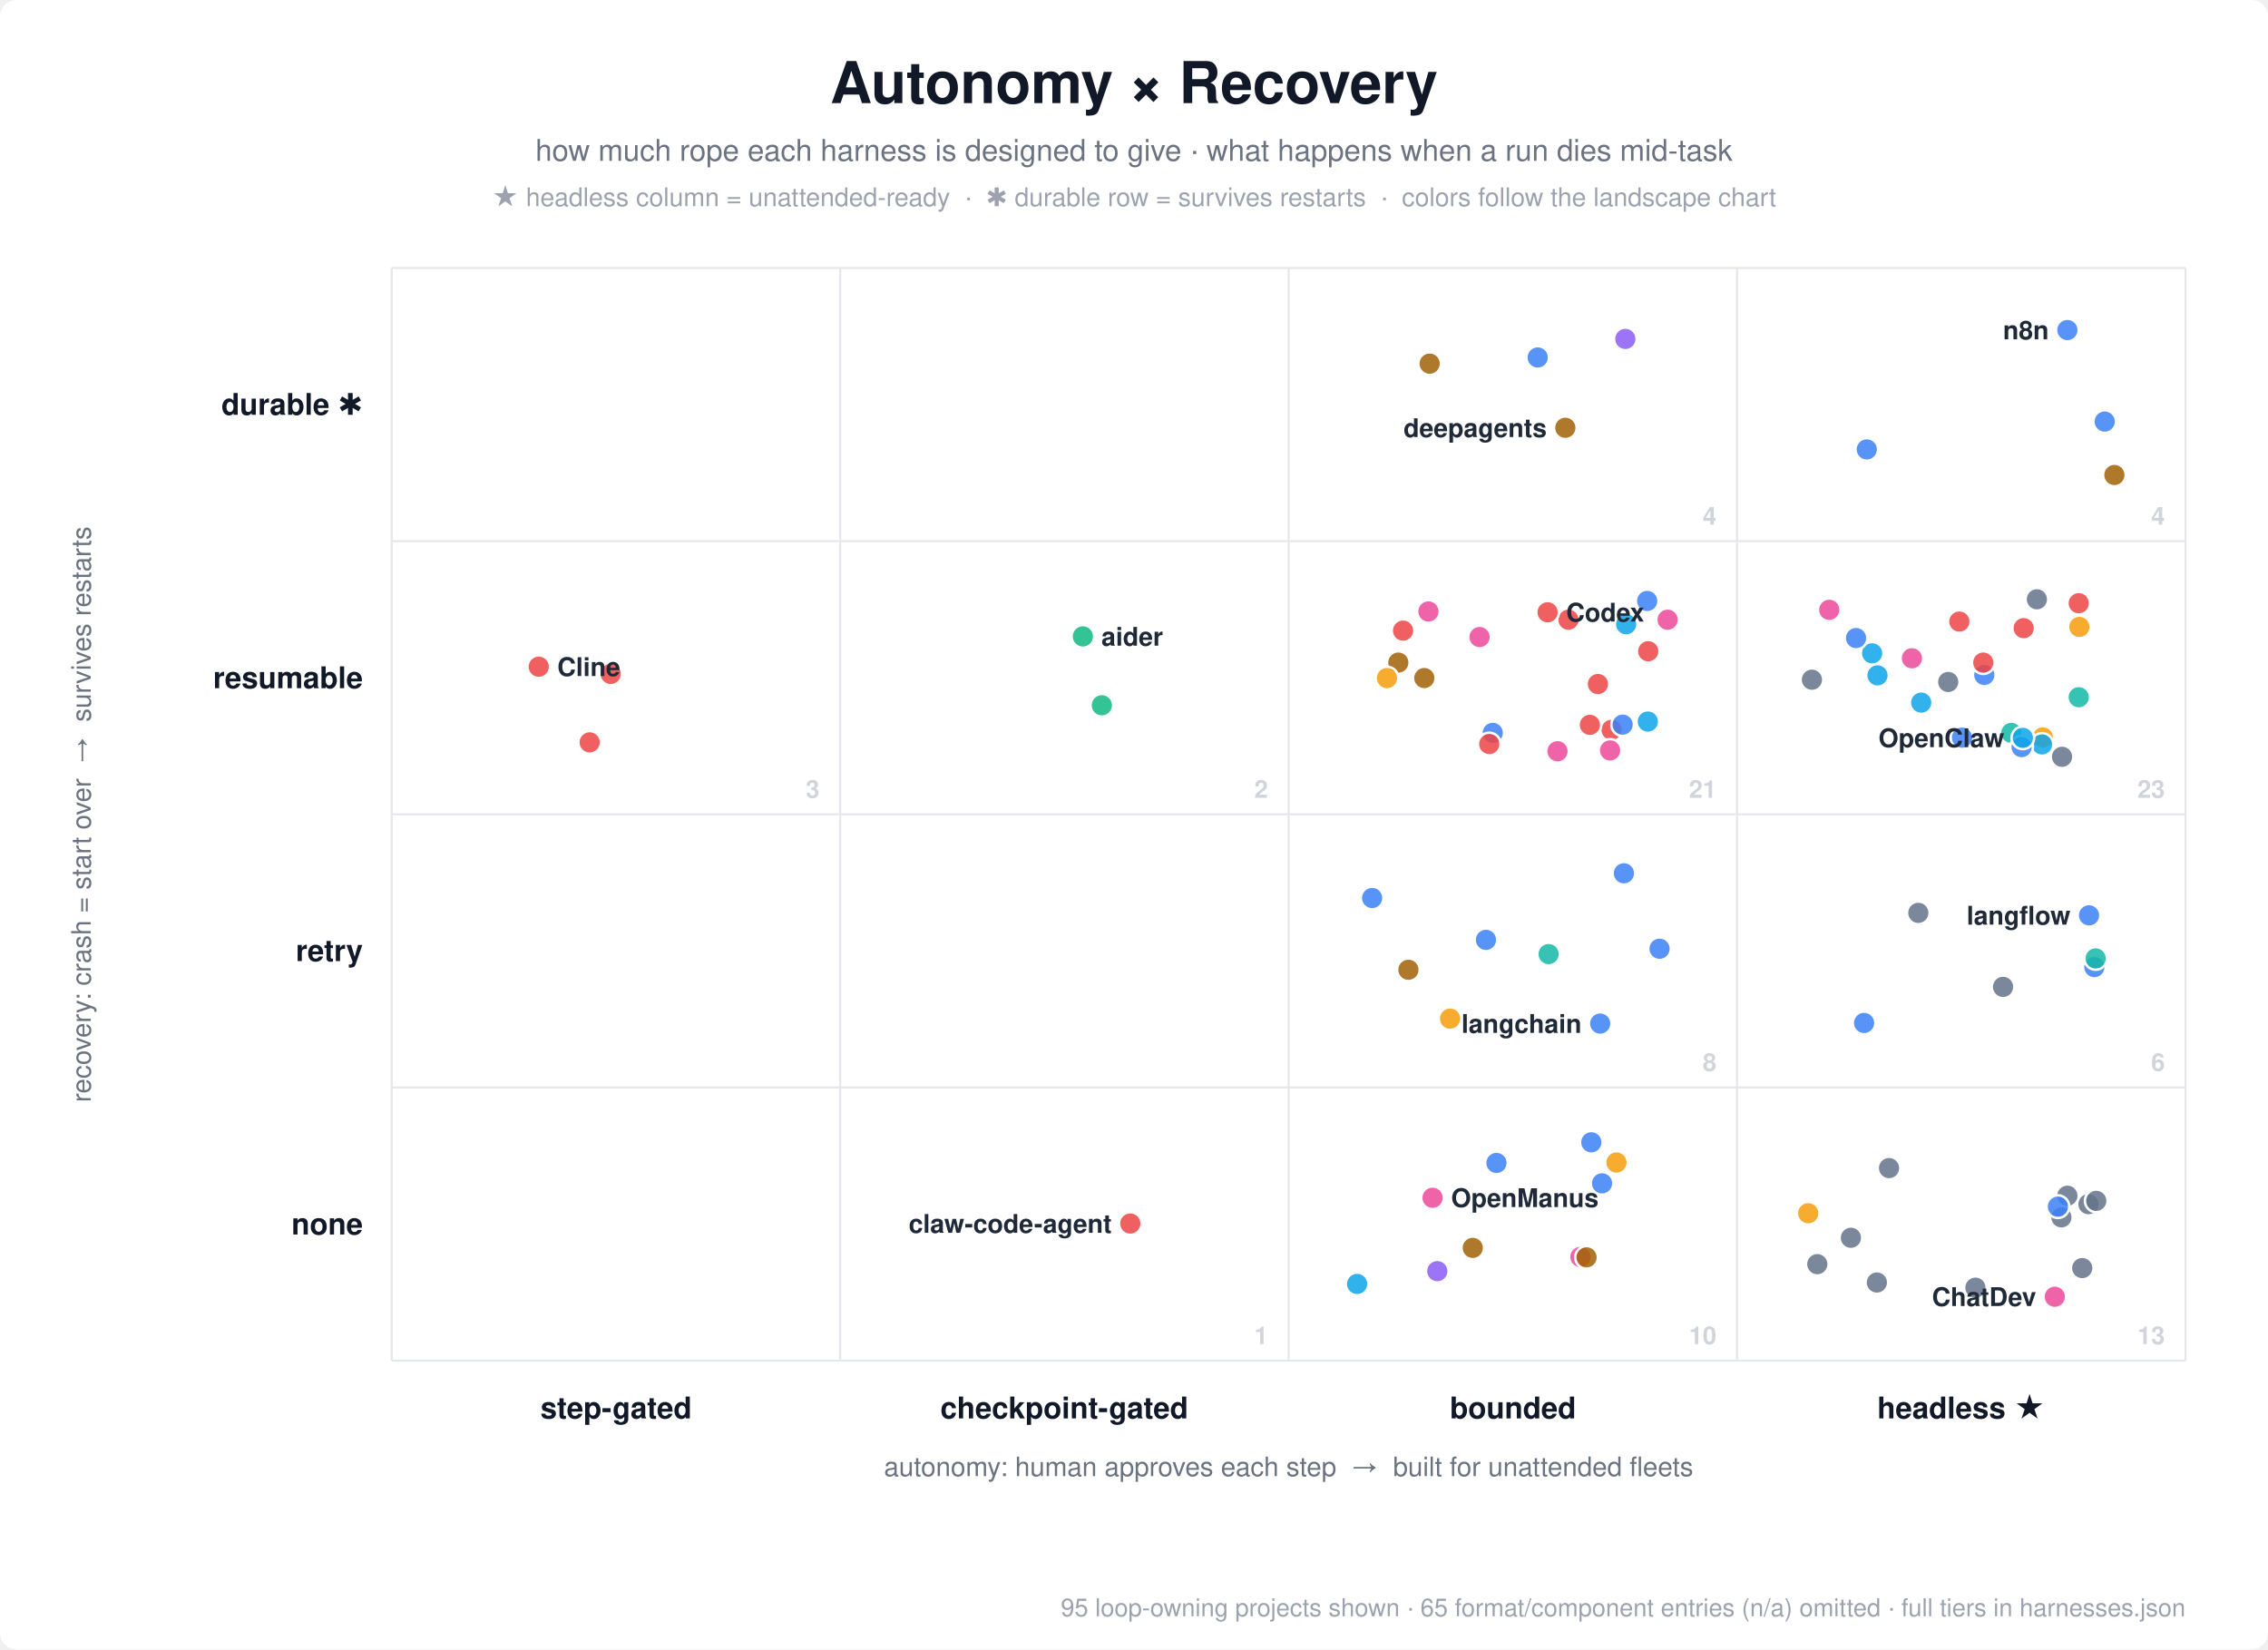
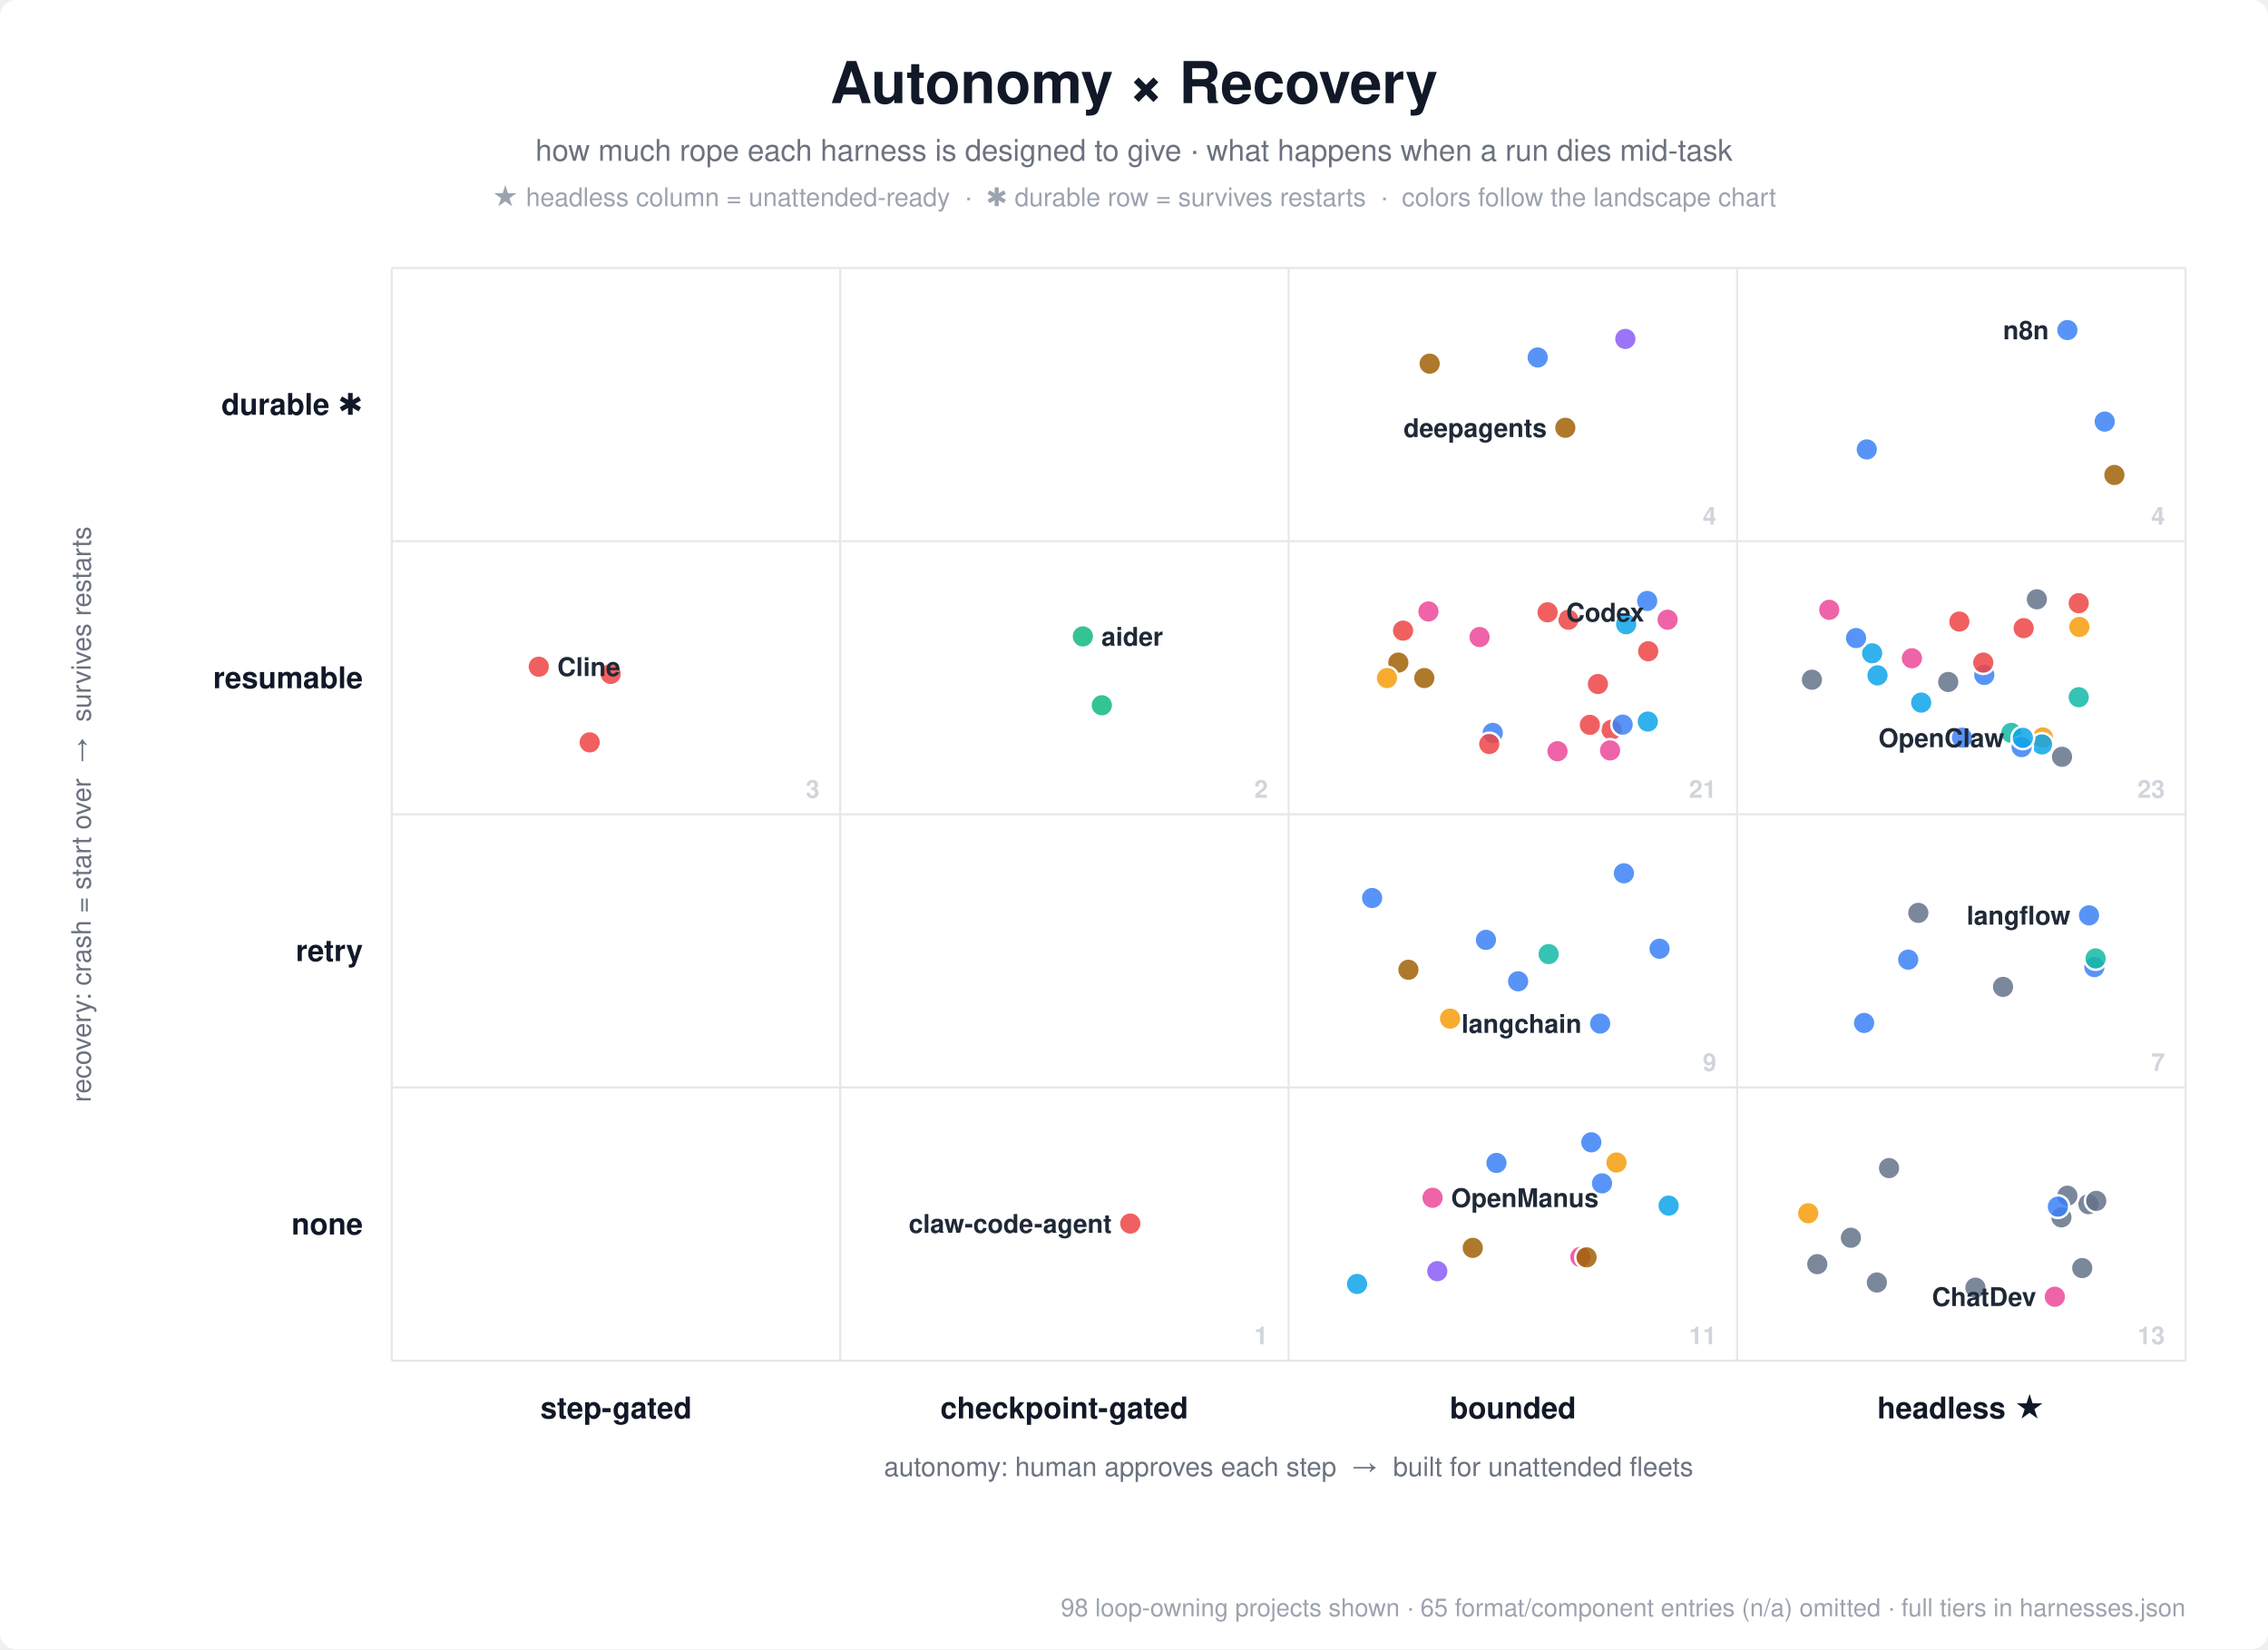
<svg xmlns="http://www.w3.org/2000/svg" viewBox="0 0 1100 800" font-family="-apple-system, 'Segoe UI', Helvetica, Arial, sans-serif">
  <rect width="1100" height="800" fill="#ffffff" rx="8" />
  <text x="550.0" y="50" text-anchor="middle" font-size="28" font-weight="700" fill="#111827">Autonomy × Recovery</text>
  <text x="550.0" y="78" text-anchor="middle" font-size="14.5" fill="#6b7280">how much rope each harness is designed to give · what happens when a run dies mid-task</text>
  <text x="550.0" y="100" text-anchor="middle" font-size="12.5" fill="#9ca3af">★ headless column = unattended-ready  ·  ✱ durable row = survives restarts  ·  colors follow the landscape chart</text>
  <line x1="190.0" y1="130" x2="190.0" y2="660" stroke="#e5e7eb" stroke-width="1" />
  <line x1="407.5" y1="130" x2="407.5" y2="660" stroke="#e5e7eb" stroke-width="1" />
  <line x1="625.0" y1="130" x2="625.0" y2="660" stroke="#e5e7eb" stroke-width="1" />
  <line x1="842.5" y1="130" x2="842.5" y2="660" stroke="#e5e7eb" stroke-width="1" />
  <line x1="1060.0" y1="130" x2="1060.0" y2="660" stroke="#e5e7eb" stroke-width="1" />
  <line x1="190" y1="130.0" x2="1060" y2="130.0" stroke="#e5e7eb" stroke-width="1" />
  <line x1="190" y1="262.5" x2="1060" y2="262.5" stroke="#e5e7eb" stroke-width="1" />
  <line x1="190" y1="395.0" x2="1060" y2="395.0" stroke="#e5e7eb" stroke-width="1" />
  <line x1="190" y1="527.5" x2="1060" y2="527.5" stroke="#e5e7eb" stroke-width="1" />
  <line x1="190" y1="660.0" x2="1060" y2="660.0" stroke="#e5e7eb" stroke-width="1" />
  <text x="298.8" y="688" text-anchor="middle" font-size="14.5" font-weight="600" fill="#111827">step-gated</text>
  <text x="516.2" y="688" text-anchor="middle" font-size="14.5" font-weight="600" fill="#111827">checkpoint-gated</text>
  <text x="733.8" y="688" text-anchor="middle" font-size="14.5" font-weight="600" fill="#111827">bounded</text>
  <text x="951.2" y="688" text-anchor="middle" font-size="14.5" font-weight="600" fill="#111827">headless ★</text>
  <text x="625.0" y="716" text-anchor="middle" font-size="13" fill="#6b7280">autonomy: human approves each step  →  built for unattended fleets</text>
  <text x="176" y="598.8" text-anchor="end" font-size="14.5" font-weight="600" fill="#111827">none</text>
  <text x="176" y="466.2" text-anchor="end" font-size="14.5" font-weight="600" fill="#111827">retry</text>
  <text x="176" y="333.8" text-anchor="end" font-size="14.5" font-weight="600" fill="#111827">resumable</text>
  <text x="176" y="201.2" text-anchor="end" font-size="14.5" font-weight="600" fill="#111827">durable ✱</text>
  <text x="44" y="395" font-size="13" fill="#6b7280" transform="rotate(-90 44 395)" text-anchor="middle">recovery: crash = start over  →  survives restarts</text>
-   <text x="832.5" y="652.0" text-anchor="end" font-size="12" fill="#d1d5db" font-weight="700">10</text>
+   <text x="832.5" y="652.0" text-anchor="end" font-size="12" fill="#d1d5db" font-weight="700">11</text>
  <text x="832.5" y="254.5" text-anchor="end" font-size="12" fill="#d1d5db" font-weight="700">4</text>
  <text x="832.5" y="387.0" text-anchor="end" font-size="12" fill="#d1d5db" font-weight="700">21</text>
  <text x="397.5" y="387.0" text-anchor="end" font-size="12" fill="#d1d5db" font-weight="700">3</text>
  <text x="1050.0" y="387.0" text-anchor="end" font-size="12" fill="#d1d5db" font-weight="700">23</text>
  <text x="615.0" y="652.0" text-anchor="end" font-size="12" fill="#d1d5db" font-weight="700">1</text>
-   <text x="832.5" y="519.5" text-anchor="end" font-size="12" fill="#d1d5db" font-weight="700">8</text>
+   <text x="832.5" y="519.5" text-anchor="end" font-size="12" fill="#d1d5db" font-weight="700">9</text>
  <text x="1050.0" y="652.0" text-anchor="end" font-size="12" fill="#d1d5db" font-weight="700">13</text>
  <text x="1050.0" y="254.5" text-anchor="end" font-size="12" fill="#d1d5db" font-weight="700">4</text>
-   <text x="1050.0" y="519.5" text-anchor="end" font-size="12" fill="#d1d5db" font-weight="700">6</text>
+   <text x="1050.0" y="519.5" text-anchor="end" font-size="12" fill="#d1d5db" font-weight="700">7</text>
  <text x="615.0" y="387.0" text-anchor="end" font-size="12" fill="#d1d5db" font-weight="700">2</text>
  <circle cx="958.1" cy="624.6" r="5.5" fill="#64748b" fill-opacity="0.85" stroke="#ffffff" stroke-width="1.2" />
  <circle cx="931.8" cy="340.8" r="5.5" fill="#0ea5e9" fill-opacity="0.85" stroke="#ffffff" stroke-width="1.2" />
  <circle cx="916.2" cy="566.6" r="5.5" fill="#64748b" fill-opacity="0.85" stroke="#ffffff" stroke-width="1.2" />
  <circle cx="897.7" cy="600.4" r="5.5" fill="#64748b" fill-opacity="0.85" stroke="#ffffff" stroke-width="1.2" />
  <circle cx="703.3" cy="494.1" r="5.5" fill="#f59e0b" fill-opacity="0.85" stroke="#ffffff" stroke-width="1.2" />
  <circle cx="1009.9" cy="615.1" r="5.5" fill="#64748b" fill-opacity="0.85" stroke="#ffffff" stroke-width="1.2" />
  <circle cx="725.8" cy="564.1" r="5.5" fill="#3b82f6" fill-opacity="0.85" stroke="#ffffff" stroke-width="1.2" />
  <circle cx="887.2" cy="295.8" r="5.5" fill="#ec4899" fill-opacity="0.85" stroke="#ffffff" stroke-width="1.2" />
  <circle cx="971.5" cy="478.7" r="5.5" fill="#64748b" fill-opacity="0.85" stroke="#ffffff" stroke-width="1.2" />
  <circle cx="784.0" cy="563.9" r="5.5" fill="#f59e0b" fill-opacity="0.85" stroke="#ffffff" stroke-width="1.2" />
  <circle cx="781.6" cy="354.0" r="5.5" fill="#ef4444" fill-opacity="0.85" stroke="#ffffff" stroke-width="1.2" />
  <circle cx="975.5" cy="355.5" r="5.5" fill="#14b8a6" fill-opacity="0.85" stroke="#ffffff" stroke-width="1.2" />
  <circle cx="777.0" cy="574.0" r="5.5" fill="#3b82f6" fill-opacity="0.85" stroke="#ffffff" stroke-width="1.2" />
  <circle cx="697.1" cy="616.6" r="5.5" fill="#8b5cf6" fill-opacity="0.85" stroke="#ffffff" stroke-width="1.2" />
  <circle cx="877.0" cy="588.5" r="5.5" fill="#f59e0b" fill-opacity="0.85" stroke="#ffffff" stroke-width="1.2" />
  <circle cx="548.2" cy="593.5" r="5.5" fill="#ef4444" fill-opacity="0.85" stroke="#ffffff" stroke-width="1.2" />
  <circle cx="788.3" cy="164.4" r="5.5" fill="#8b5cf6" fill-opacity="0.85" stroke="#ffffff" stroke-width="1.2" />
  <circle cx="881.4" cy="613.2" r="5.5" fill="#64748b" fill-opacity="0.85" stroke="#ffffff" stroke-width="1.2" />
  <circle cx="714.3" cy="605.3" r="5.5" fill="#a16207" fill-opacity="0.85" stroke="#ffffff" stroke-width="1.2" />
  <circle cx="878.8" cy="329.7" r="5.5" fill="#64748b" fill-opacity="0.85" stroke="#ffffff" stroke-width="1.2" />
  <circle cx="1012.9" cy="584.1" r="5.5" fill="#64748b" fill-opacity="0.85" stroke="#ffffff" stroke-width="1.2" />
  <circle cx="910.3" cy="622.1" r="5.5" fill="#64748b" fill-opacity="0.85" stroke="#ffffff" stroke-width="1.2" />
  <circle cx="930.4" cy="442.8" r="5.5" fill="#64748b" fill-opacity="0.85" stroke="#ffffff" stroke-width="1.2" />
  <circle cx="1016.7" cy="582.5" r="5.5" fill="#64748b" fill-opacity="0.85" stroke="#ffffff" stroke-width="1.2" />
  <circle cx="658.2" cy="622.8" r="5.5" fill="#0ea5e9" fill-opacity="0.85" stroke="#ffffff" stroke-width="1.2" />
  <circle cx="1002.7" cy="580.0" r="5.5" fill="#64748b" fill-opacity="0.85" stroke="#ffffff" stroke-width="1.2" />
  <circle cx="1000.1" cy="367.1" r="5.5" fill="#64748b" fill-opacity="0.85" stroke="#ffffff" stroke-width="1.2" />
  <circle cx="798.9" cy="291.5" r="5.5" fill="#3b82f6" fill-opacity="0.85" stroke="#ffffff" stroke-width="1.2" />
  <circle cx="999.8" cy="590.5" r="5.5" fill="#64748b" fill-opacity="0.85" stroke="#ffffff" stroke-width="1.2" />
  <circle cx="678.2" cy="321.4" r="5.5" fill="#a16207" fill-opacity="0.85" stroke="#ffffff" stroke-width="1.2" />
+   <circle cx="736.3" cy="476.0" r="5.5" fill="#3b82f6" fill-opacity="0.85" stroke="#ffffff" stroke-width="1.2" />
  <circle cx="787.6" cy="423.6" r="5.5" fill="#3b82f6" fill-opacity="0.85" stroke="#ffffff" stroke-width="1.2" />
  <circle cx="998.1" cy="585.3" r="5.5" fill="#3b82f6" fill-opacity="0.85" stroke="#ffffff" stroke-width="1.2" />
  <circle cx="1025.5" cy="230.4" r="5.5" fill="#a16207" fill-opacity="0.85" stroke="#ffffff" stroke-width="1.2" />
  <circle cx="987.9" cy="290.7" r="5.5" fill="#64748b" fill-opacity="0.85" stroke="#ffffff" stroke-width="1.2" />
  <circle cx="690.8" cy="328.9" r="5.5" fill="#a16207" fill-opacity="0.85" stroke="#ffffff" stroke-width="1.2" />
  <circle cx="724.0" cy="355.5" r="5.5" fill="#3b82f6" fill-opacity="0.85" stroke="#ffffff" stroke-width="1.2" />
  <circle cx="1015.8" cy="469.1" r="5.5" fill="#3b82f6" fill-opacity="0.85" stroke="#ffffff" stroke-width="1.2" />
  <circle cx="990.8" cy="357.7" r="5.5" fill="#f59e0b" fill-opacity="0.85" stroke="#ffffff" stroke-width="1.2" />
  <circle cx="1016.4" cy="464.9" r="5.5" fill="#14b8a6" fill-opacity="0.85" stroke="#ffffff" stroke-width="1.2" />
  <circle cx="672.7" cy="328.9" r="5.5" fill="#f59e0b" fill-opacity="0.85" stroke="#ffffff" stroke-width="1.2" />
  <circle cx="766.5" cy="609.7" r="5.5" fill="#ec4899" fill-opacity="0.85" stroke="#ffffff" stroke-width="1.2" />
  <circle cx="808.8" cy="300.6" r="5.5" fill="#ec4899" fill-opacity="0.85" stroke="#ffffff" stroke-width="1.2" />
  <circle cx="717.6" cy="309.0" r="5.5" fill="#ec4899" fill-opacity="0.85" stroke="#ffffff" stroke-width="1.2" />
  <circle cx="951.6" cy="357.8" r="5.5" fill="#3b82f6" fill-opacity="0.85" stroke="#ffffff" stroke-width="1.2" />
  <circle cx="799.2" cy="350.0" r="5.5" fill="#0ea5e9" fill-opacity="0.85" stroke="#ffffff" stroke-width="1.2" />
  <circle cx="944.9" cy="330.8" r="5.5" fill="#64748b" fill-opacity="0.85" stroke="#ffffff" stroke-width="1.2" />
  <circle cx="788.7" cy="302.8" r="5.5" fill="#0ea5e9" fill-opacity="0.85" stroke="#ffffff" stroke-width="1.2" />
  <circle cx="990.4" cy="361.1" r="5.5" fill="#0ea5e9" fill-opacity="0.85" stroke="#ffffff" stroke-width="1.2" />
  <circle cx="693.4" cy="176.4" r="5.5" fill="#a16207" fill-opacity="0.85" stroke="#ffffff" stroke-width="1.2" />
  <circle cx="1008.5" cy="304.1" r="5.5" fill="#f59e0b" fill-opacity="0.85" stroke="#ffffff" stroke-width="1.2" />
  <circle cx="980.5" cy="362.4" r="5.5" fill="#3b82f6" fill-opacity="0.85" stroke="#ffffff" stroke-width="1.2" />
  <circle cx="962.4" cy="327.4" r="5.5" fill="#3b82f6" fill-opacity="0.85" stroke="#ffffff" stroke-width="1.2" />
  <circle cx="771.8" cy="554.1" r="5.5" fill="#3b82f6" fill-opacity="0.85" stroke="#ffffff" stroke-width="1.2" />
  <circle cx="296.2" cy="326.9" r="5.5" fill="#ef4444" fill-opacity="0.85" stroke="#ffffff" stroke-width="1.2" />
  <circle cx="905.4" cy="218.0" r="5.5" fill="#3b82f6" fill-opacity="0.85" stroke="#ffffff" stroke-width="1.2" />
  <circle cx="683.1" cy="470.4" r="5.5" fill="#a16207" fill-opacity="0.85" stroke="#ffffff" stroke-width="1.2" />
  <circle cx="961.9" cy="321.4" r="5.5" fill="#ef4444" fill-opacity="0.85" stroke="#ffffff" stroke-width="1.2" />
+   <circle cx="809.3" cy="584.8" r="5.5" fill="#0ea5e9" fill-opacity="0.85" stroke="#ffffff" stroke-width="1.2" />
  <circle cx="286.0" cy="360.1" r="5.5" fill="#ef4444" fill-opacity="0.85" stroke="#ffffff" stroke-width="1.2" />
  <circle cx="799.4" cy="315.9" r="5.5" fill="#ef4444" fill-opacity="0.85" stroke="#ffffff" stroke-width="1.2" />
  <circle cx="745.8" cy="173.4" r="5.5" fill="#3b82f6" fill-opacity="0.85" stroke="#ffffff" stroke-width="1.2" />
  <circle cx="760.7" cy="300.6" r="5.5" fill="#ef4444" fill-opacity="0.85" stroke="#ffffff" stroke-width="1.2" />
  <circle cx="722.3" cy="360.9" r="5.5" fill="#ef4444" fill-opacity="0.85" stroke="#ffffff" stroke-width="1.2" />
  <circle cx="720.7" cy="455.9" r="5.5" fill="#3b82f6" fill-opacity="0.85" stroke="#ffffff" stroke-width="1.2" />
  <circle cx="759.2" cy="207.5" r="5.5" fill="#a16207" fill-opacity="0.85" stroke="#ffffff" stroke-width="1.2" />
  <circle cx="769.5" cy="609.9" r="5.5" fill="#a16207" fill-opacity="0.85" stroke="#ffffff" stroke-width="1.2" />
  <circle cx="692.8" cy="296.6" r="5.5" fill="#ec4899" fill-opacity="0.85" stroke="#ffffff" stroke-width="1.2" />
  <circle cx="751.1" cy="462.8" r="5.5" fill="#14b8a6" fill-opacity="0.85" stroke="#ffffff" stroke-width="1.2" />
  <circle cx="996.6" cy="629.0" r="5.5" fill="#ec4899" fill-opacity="0.85" stroke="#ffffff" stroke-width="1.2" />
  <circle cx="534.4" cy="342.1" r="5.5" fill="#10b981" fill-opacity="0.85" stroke="#ffffff" stroke-width="1.2" />
  <circle cx="908.0" cy="316.9" r="5.5" fill="#0ea5e9" fill-opacity="0.85" stroke="#ffffff" stroke-width="1.2" />
  <circle cx="1020.8" cy="204.5" r="5.5" fill="#3b82f6" fill-opacity="0.85" stroke="#ffffff" stroke-width="1.2" />
  <circle cx="787.0" cy="351.5" r="5.5" fill="#3b82f6" fill-opacity="0.85" stroke="#ffffff" stroke-width="1.2" />
  <circle cx="525.2" cy="308.7" r="5.5" fill="#10b981" fill-opacity="0.85" stroke="#ffffff" stroke-width="1.2" />
  <circle cx="665.5" cy="435.6" r="5.5" fill="#3b82f6" fill-opacity="0.85" stroke="#ffffff" stroke-width="1.2" />
  <circle cx="1008.2" cy="292.6" r="5.5" fill="#ef4444" fill-opacity="0.85" stroke="#ffffff" stroke-width="1.2" />
+   <circle cx="925.5" cy="465.5" r="5.5" fill="#3b82f6" fill-opacity="0.85" stroke="#ffffff" stroke-width="1.2" />
  <circle cx="780.9" cy="364.0" r="5.5" fill="#ec4899" fill-opacity="0.85" stroke="#ffffff" stroke-width="1.2" />
  <circle cx="694.8" cy="581.0" r="5.5" fill="#ec4899" fill-opacity="0.85" stroke="#ffffff" stroke-width="1.2" />
  <circle cx="755.4" cy="364.4" r="5.5" fill="#ec4899" fill-opacity="0.85" stroke="#ffffff" stroke-width="1.2" />
  <circle cx="261.3" cy="323.4" r="5.5" fill="#ef4444" fill-opacity="0.85" stroke="#ffffff" stroke-width="1.2" />
  <circle cx="680.5" cy="305.9" r="5.5" fill="#ef4444" fill-opacity="0.85" stroke="#ffffff" stroke-width="1.2" />
  <circle cx="927.3" cy="319.3" r="5.5" fill="#ec4899" fill-opacity="0.85" stroke="#ffffff" stroke-width="1.2" />
  <circle cx="1008.2" cy="338.2" r="5.5" fill="#14b8a6" fill-opacity="0.85" stroke="#ffffff" stroke-width="1.2" />
  <circle cx="950.3" cy="301.5" r="5.5" fill="#ef4444" fill-opacity="0.85" stroke="#ffffff" stroke-width="1.2" />
  <circle cx="771.1" cy="351.6" r="5.5" fill="#ef4444" fill-opacity="0.85" stroke="#ffffff" stroke-width="1.2" />
  <circle cx="775.0" cy="331.8" r="5.5" fill="#ef4444" fill-opacity="0.85" stroke="#ffffff" stroke-width="1.2" />
  <circle cx="804.9" cy="460.2" r="5.5" fill="#3b82f6" fill-opacity="0.85" stroke="#ffffff" stroke-width="1.2" />
  <circle cx="750.6" cy="297.0" r="5.5" fill="#ef4444" fill-opacity="0.85" stroke="#ffffff" stroke-width="1.2" />
  <circle cx="776.1" cy="496.5" r="5.5" fill="#3b82f6" fill-opacity="0.85" stroke="#ffffff" stroke-width="1.2" />
  <circle cx="904.1" cy="496.2" r="5.5" fill="#3b82f6" fill-opacity="0.85" stroke="#ffffff" stroke-width="1.2" />
  <circle cx="1013.2" cy="444.0" r="5.5" fill="#3b82f6" fill-opacity="0.85" stroke="#ffffff" stroke-width="1.2" />
  <circle cx="900.2" cy="309.5" r="5.5" fill="#3b82f6" fill-opacity="0.85" stroke="#ffffff" stroke-width="1.2" />
  <circle cx="981.5" cy="304.7" r="5.5" fill="#ef4444" fill-opacity="0.85" stroke="#ffffff" stroke-width="1.2" />
  <circle cx="1002.7" cy="160.1" r="5.5" fill="#3b82f6" fill-opacity="0.85" stroke="#ffffff" stroke-width="1.2" />
  <circle cx="910.6" cy="327.6" r="5.5" fill="#0ea5e9" fill-opacity="0.85" stroke="#ffffff" stroke-width="1.2" />
  <circle cx="981.1" cy="357.9" r="5.5" fill="#0ea5e9" fill-opacity="0.85" stroke="#ffffff" stroke-width="1.2" />
  <text x="703.8" y="585.5" text-anchor="start" font-size="12.5" font-weight="600" fill="#1f2937">OpenManus</text>
  <text x="750.2" y="212.0" text-anchor="end" font-size="12.5" font-weight="600" fill="#1f2937">deepagents</text>
  <text x="759.6" y="301.5" text-anchor="start" font-size="12.5" font-weight="600" fill="#1f2937">Codex</text>
  <text x="270.3" y="327.9" text-anchor="start" font-size="12.5" font-weight="600" fill="#1f2937">Cline</text>
  <text x="972.1" y="362.4" text-anchor="end" font-size="12.5" font-weight="600" fill="#1f2937">OpenClaw</text>
  <text x="539.2" y="598.0" text-anchor="end" font-size="12.5" font-weight="600" fill="#1f2937">claw-code-agent</text>
  <text x="767.1" y="501.0" text-anchor="end" font-size="12.5" font-weight="600" fill="#1f2937">langchain</text>
  <text x="987.6" y="633.5" text-anchor="end" font-size="12.5" font-weight="600" fill="#1f2937">ChatDev</text>
  <text x="993.7" y="164.6" text-anchor="end" font-size="12.5" font-weight="600" fill="#1f2937">n8n</text>
  <text x="1004.2" y="448.5" text-anchor="end" font-size="12.5" font-weight="600" fill="#1f2937">langflow</text>
  <text x="534.2" y="313.2" text-anchor="start" font-size="12.5" font-weight="600" fill="#1f2937">aider</text>
-   <text x="1060" y="784" text-anchor="end" font-size="12" fill="#9ca3af">95 loop-owning projects shown · 65 format/component entries (n/a) omitted · full tiers in harnesses.json</text>
+   <text x="1060" y="784" text-anchor="end" font-size="12" fill="#9ca3af">98 loop-owning projects shown · 65 format/component entries (n/a) omitted · full tiers in harnesses.json</text>
</svg>
